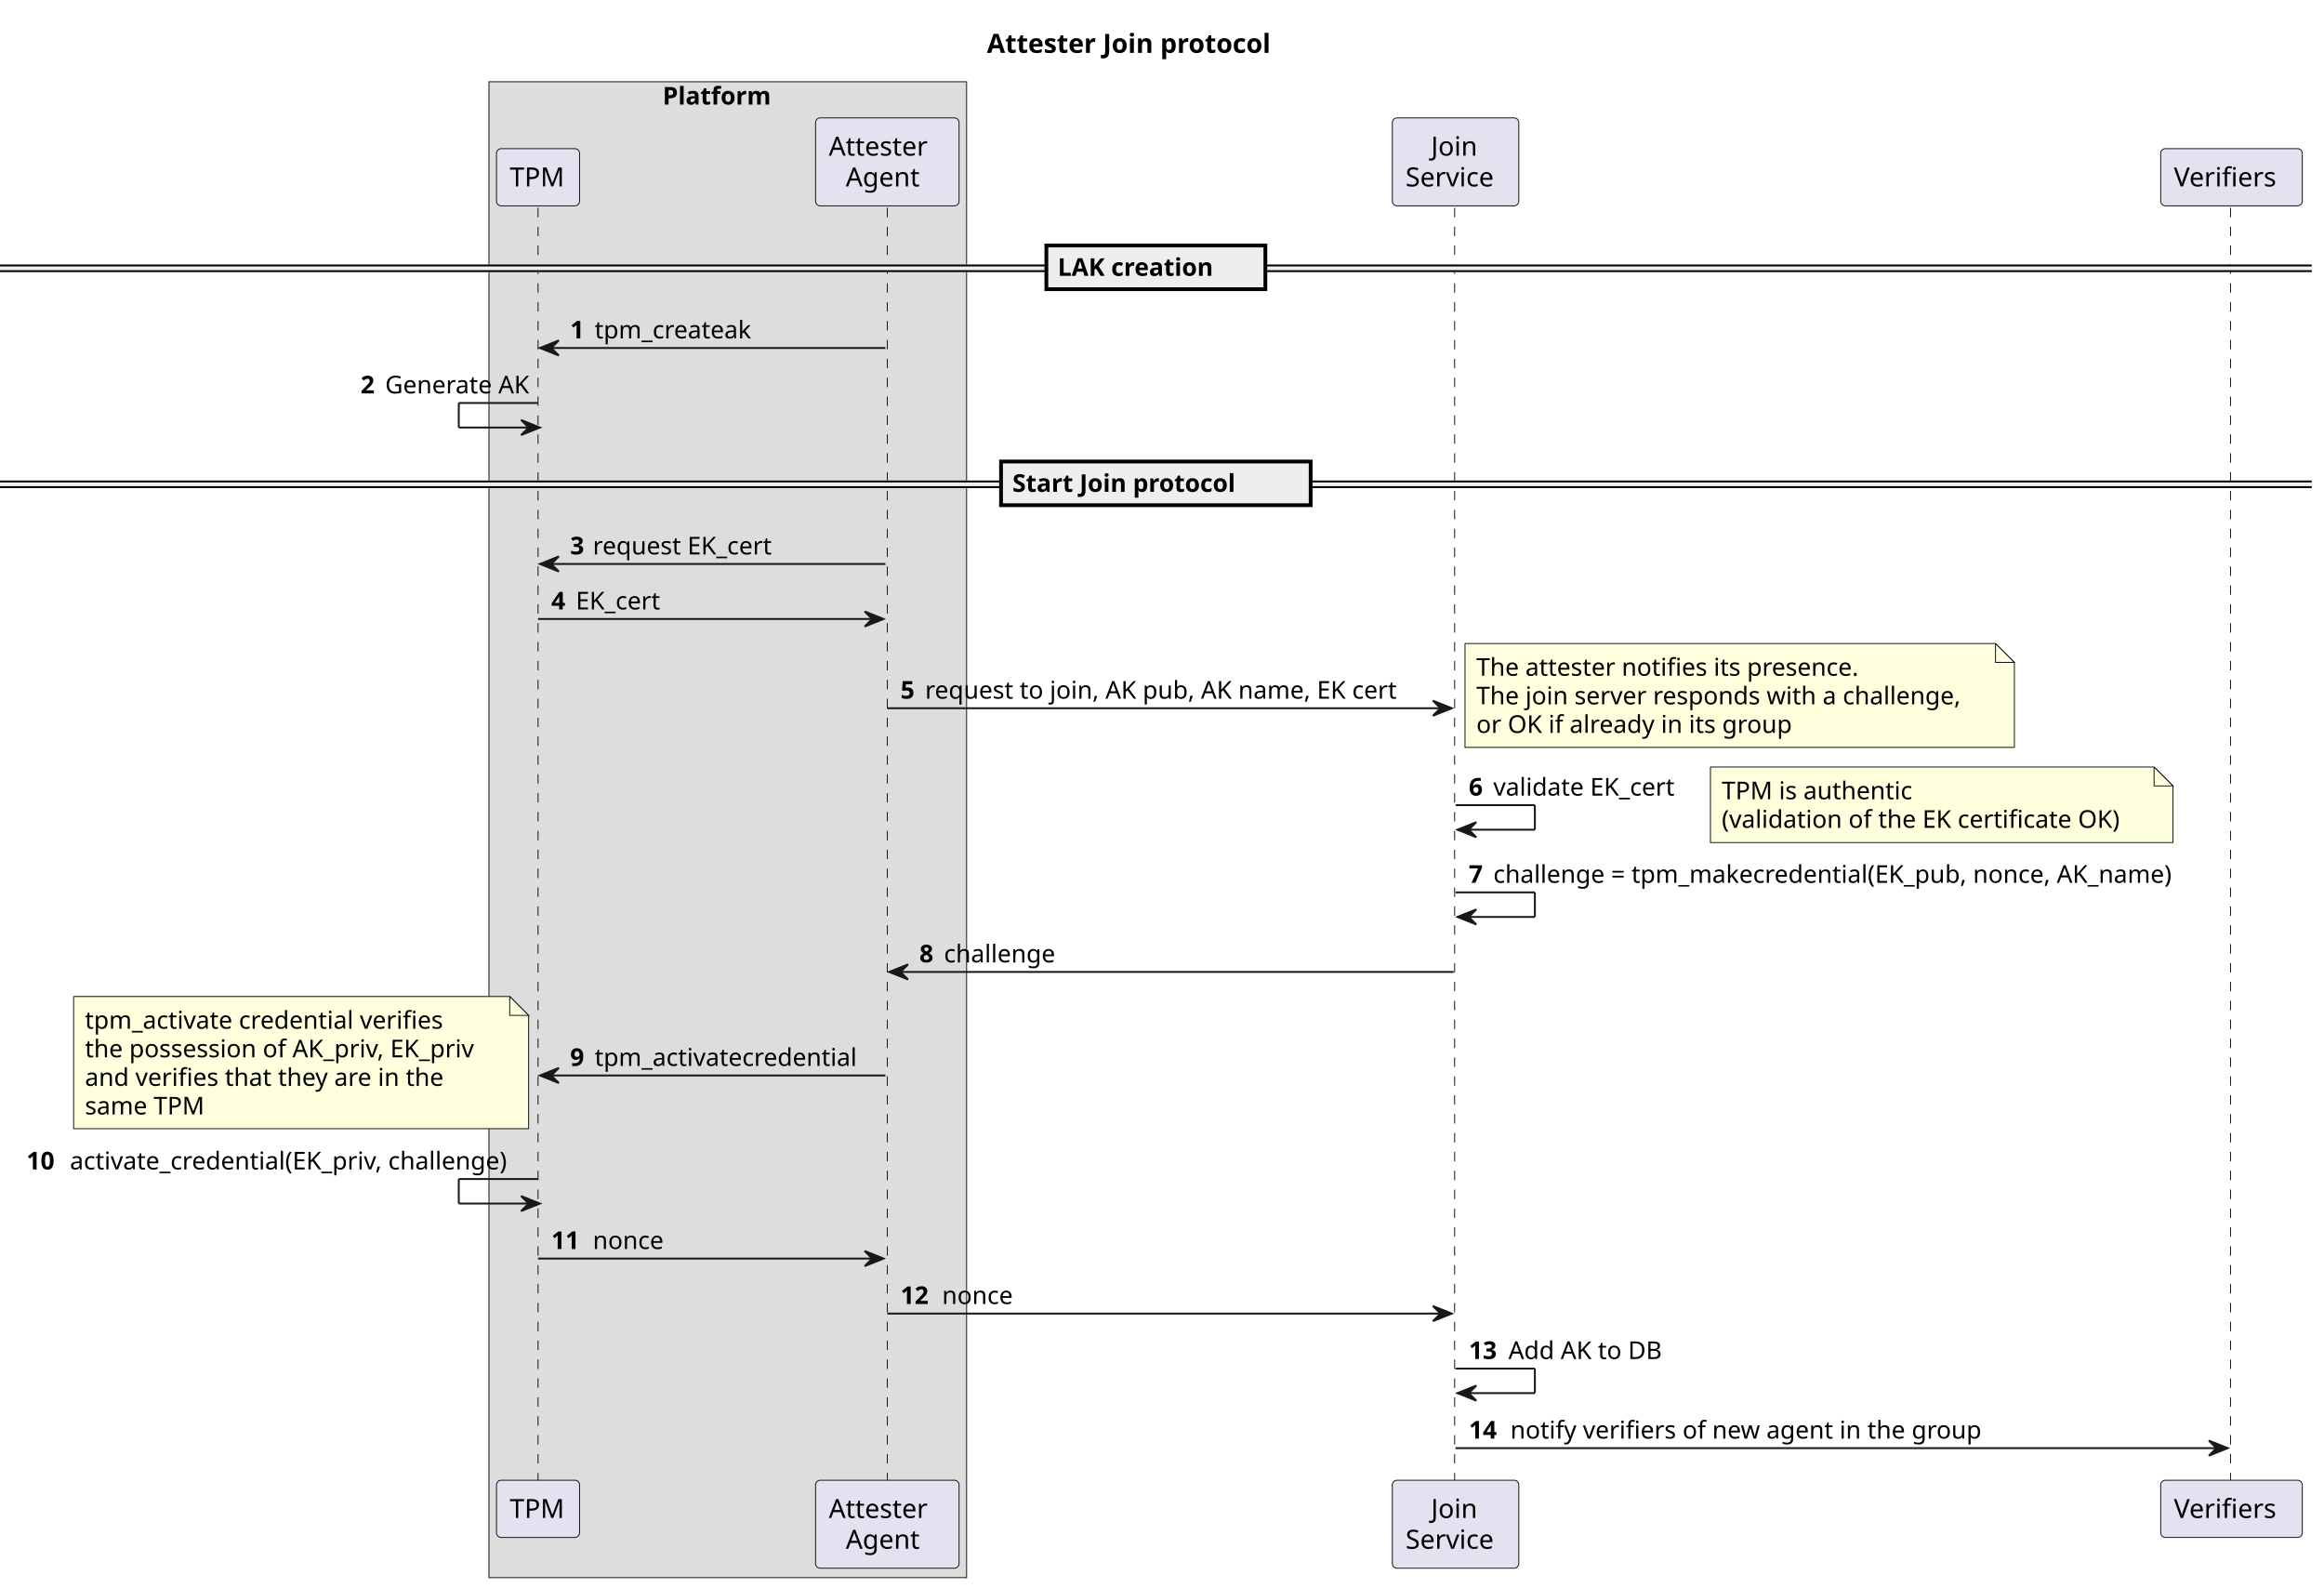
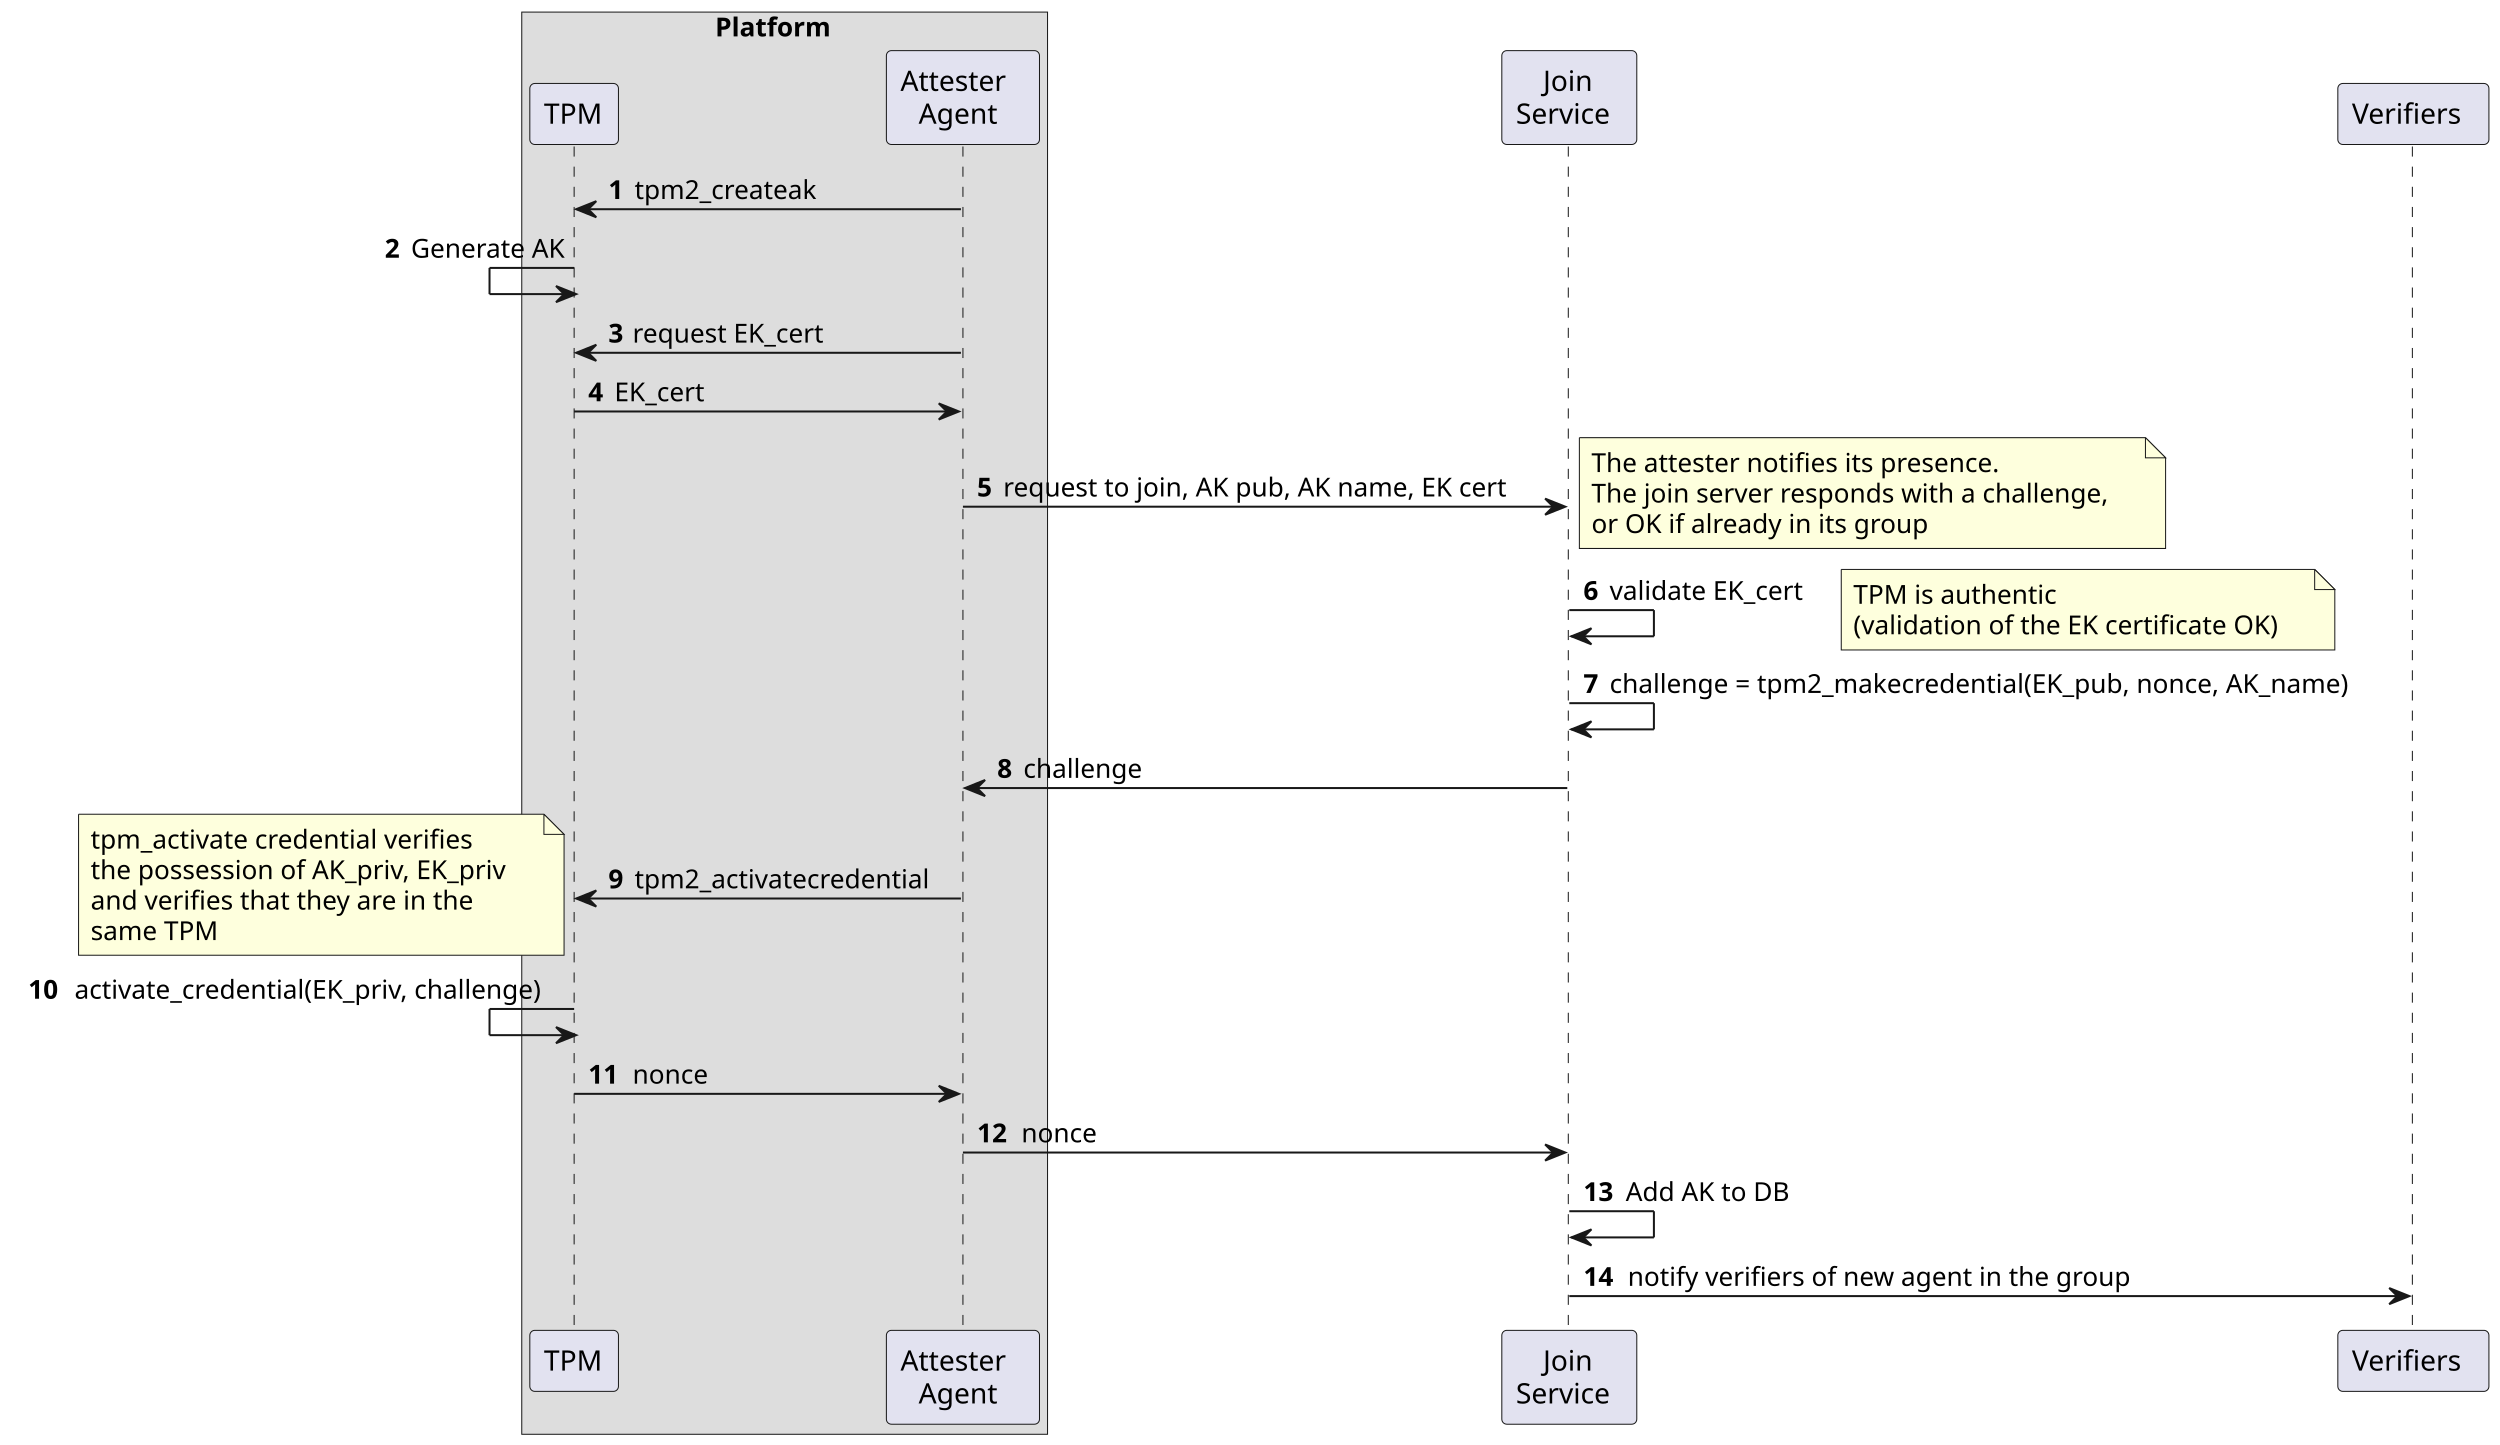
- <svg xmlns="http://www.w3.org/2000/svg" contentStyleType="text/css" height="841px" preserveAspectRatio="none" style="width:1231px;height:841px;background:#FFFFFF;" version="1.1" viewBox="0 0 1231 841" width="1231px" zoomAndPan="magnify">
+ <svg xmlns="http://www.w3.org/2000/svg" contentStyleType="text/css" height="717px" preserveAspectRatio="none" style="width:1241px;height:717px;background:#FFFFFF;" version="1.1" viewBox="0 0 1241 717" width="1241px" zoomAndPan="magnify">
  <defs />
  <g>
-     <text fill="#000000" font-family="sans-serif" font-size="14" font-weight="bold" lengthAdjust="spacing" textLength="178" x="522.75" y="27.995">Attester Join protocol</text>
-     <rect fill="#DDDDDD" height="792.242" style="stroke:#181818;stroke-width:0.5;" width="253" x="259" y="43.297" />
-     <text fill="#000000" font-family="sans-serif" font-size="13" font-weight="bold" lengthAdjust="spacing" textLength="69" x="351" y="55.364">Platform</text>
-     <line style="stroke:#181818;stroke-width:0.5;stroke-dasharray:5.0,5.0;" x1="285" x2="285" y1="110.023" y2="784.945" />
-     <line style="stroke:#181818;stroke-width:0.5;stroke-dasharray:5.0,5.0;" x1="470" x2="470" y1="110.023" y2="784.945" />
-     <line style="stroke:#181818;stroke-width:0.5;stroke-dasharray:5.0,5.0;" x1="770.5" x2="770.5" y1="110.023" y2="784.945" />
-     <line style="stroke:#181818;stroke-width:0.5;stroke-dasharray:5.0,5.0;" x1="1181.5" x2="1181.5" y1="110.023" y2="784.945" />
-     <rect fill="#E2E2F0" height="30.297" rx="2.5" ry="2.5" style="stroke:#181818;stroke-width:0.5;" width="44" x="263" y="78.727" />
-     <text fill="#000000" font-family="sans-serif" font-size="14" lengthAdjust="spacing" textLength="30" x="270" y="98.722">TPM</text>
-     <rect fill="#E2E2F0" height="30.297" rx="2.5" ry="2.5" style="stroke:#181818;stroke-width:0.5;" width="44" x="263" y="783.945" />
-     <text fill="#000000" font-family="sans-serif" font-size="14" lengthAdjust="spacing" textLength="30" x="270" y="803.94">TPM</text>
-     <rect fill="#E2E2F0" height="46.594" rx="2.5" ry="2.5" style="stroke:#181818;stroke-width:0.5;" width="76" x="432" y="62.43" />
-     <text fill="#000000" font-family="sans-serif" font-size="14" lengthAdjust="spacing" textLength="62" x="439" y="82.425">Attester</text>
-     <text fill="#000000" font-family="sans-serif" font-size="14" lengthAdjust="spacing" textLength="44" x="448" y="98.722">Agent</text>
-     <rect fill="#E2E2F0" height="46.594" rx="2.5" ry="2.5" style="stroke:#181818;stroke-width:0.5;" width="76" x="432" y="783.945" />
-     <text fill="#000000" font-family="sans-serif" font-size="14" lengthAdjust="spacing" textLength="62" x="439" y="803.94">Attester</text>
-     <text fill="#000000" font-family="sans-serif" font-size="14" lengthAdjust="spacing" textLength="44" x="448" y="820.237">Agent</text>
-     <rect fill="#E2E2F0" height="46.594" rx="2.5" ry="2.5" style="stroke:#181818;stroke-width:0.5;" width="67" x="737.5" y="62.43" />
-     <text fill="#000000" font-family="sans-serif" font-size="14" lengthAdjust="spacing" textLength="26" x="758" y="82.425">Join</text>
-     <text fill="#000000" font-family="sans-serif" font-size="14" lengthAdjust="spacing" textLength="53" x="744.5" y="98.722">Service</text>
-     <rect fill="#E2E2F0" height="46.594" rx="2.5" ry="2.5" style="stroke:#181818;stroke-width:0.5;" width="67" x="737.5" y="783.945" />
-     <text fill="#000000" font-family="sans-serif" font-size="14" lengthAdjust="spacing" textLength="26" x="758" y="803.94">Join</text>
-     <text fill="#000000" font-family="sans-serif" font-size="14" lengthAdjust="spacing" textLength="53" x="744.5" y="820.237">Service</text>
-     <rect fill="#E2E2F0" height="30.297" rx="2.5" ry="2.5" style="stroke:#181818;stroke-width:0.5;" width="75" x="1144.5" y="78.727" />
-     <text fill="#000000" font-family="sans-serif" font-size="14" lengthAdjust="spacing" textLength="61" x="1151.5" y="98.722">Verifiers</text>
-     <rect fill="#E2E2F0" height="30.297" rx="2.5" ry="2.5" style="stroke:#181818;stroke-width:0.5;" width="75" x="1144.5" y="783.945" />
-     <text fill="#000000" font-family="sans-serif" font-size="14" lengthAdjust="spacing" textLength="61" x="1151.5" y="803.94">Verifiers</text>
-     <rect fill="#EEEEEE" height="3" style="stroke:#EEEEEE;stroke-width:1.0;" width="1224.5" x="0" y="140.59" />
-     <line style="stroke:#000000;stroke-width:1.0;" x1="0" x2="1224.5" y1="140.59" y2="140.59" />
-     <line style="stroke:#000000;stroke-width:1.0;" x1="0" x2="1224.5" y1="143.59" y2="143.59" />
-     <rect fill="#EEEEEE" height="23.133" style="stroke:#000000;stroke-width:2.0;" width="116" x="554.25" y="130.023" />
-     <text fill="#000000" font-family="sans-serif" font-size="13" font-weight="bold" lengthAdjust="spacing" textLength="97" x="560.25" y="146.09">LAK creation</text>
-     <polygon fill="#181818" points="296,180.289,286,184.289,296,188.289,292,184.289" style="stroke:#181818;stroke-width:1.0;" />
-     <line style="stroke:#181818;stroke-width:1.0;" x1="290" x2="469" y1="184.289" y2="184.289" />
-     <text fill="#000000" font-family="sans-serif" font-size="13" font-weight="bold" lengthAdjust="spacing" textLength="9" x="302" y="179.223">1</text>
-     <text fill="#000000" font-family="sans-serif" font-size="13" lengthAdjust="spacing" textLength="89" x="315" y="179.223">tpm_createak</text>
-     <line style="stroke:#181818;stroke-width:1.0;" x1="243" x2="285" y1="213.422" y2="213.422" />
-     <line style="stroke:#181818;stroke-width:1.0;" x1="243" x2="243" y1="213.422" y2="226.422" />
-     <line style="stroke:#181818;stroke-width:1.0;" x1="243" x2="284" y1="226.422" y2="226.422" />
-     <polygon fill="#181818" points="276,222.422,286,226.422,276,230.422,280,226.422" style="stroke:#181818;stroke-width:1.0;" />
-     <text fill="#000000" font-family="sans-serif" font-size="13" font-weight="bold" lengthAdjust="spacing" textLength="9" x="191" y="208.356">2</text>
-     <text fill="#000000" font-family="sans-serif" font-size="13" lengthAdjust="spacing" textLength="81" x="204" y="208.356">Generate AK</text>
-     <rect fill="#EEEEEE" height="3" style="stroke:#EEEEEE;stroke-width:1.0;" width="1224.5" x="0" y="254.988" />
-     <line style="stroke:#000000;stroke-width:1.0;" x1="0" x2="1224.5" y1="254.988" y2="254.988" />
-     <line style="stroke:#000000;stroke-width:1.0;" x1="0" x2="1224.5" y1="257.988" y2="257.988" />
-     <rect fill="#EEEEEE" height="23.133" style="stroke:#000000;stroke-width:2.0;" width="164" x="530.25" y="244.422" />
-     <text fill="#000000" font-family="sans-serif" font-size="13" font-weight="bold" lengthAdjust="spacing" textLength="145" x="536.25" y="260.489">Start Join protocol</text>
-     <polygon fill="#181818" points="296,294.688,286,298.688,296,302.688,292,298.688" style="stroke:#181818;stroke-width:1.0;" />
-     <line style="stroke:#181818;stroke-width:1.0;" x1="290" x2="469" y1="298.688" y2="298.688" />
-     <text fill="#000000" font-family="sans-serif" font-size="13" font-weight="bold" lengthAdjust="spacing" textLength="8" x="302" y="293.622">3</text>
-     <text fill="#000000" font-family="sans-serif" font-size="13" lengthAdjust="spacing" textLength="101" x="314" y="293.622">request EK_cert</text>
-     <polygon fill="#181818" points="458,323.82,468,327.82,458,331.82,462,327.82" style="stroke:#181818;stroke-width:1.0;" />
-     <line style="stroke:#181818;stroke-width:1.0;" x1="285" x2="464" y1="327.82" y2="327.82" />
-     <text fill="#000000" font-family="sans-serif" font-size="13" font-weight="bold" lengthAdjust="spacing" textLength="9" x="292" y="322.754">4</text>
-     <text fill="#000000" font-family="sans-serif" font-size="13" lengthAdjust="spacing" textLength="48" x="305" y="322.754">EK_cert</text>
-     <polygon fill="#181818" points="759,371.086,769,375.086,759,379.086,763,375.086" style="stroke:#181818;stroke-width:1.0;" />
-     <line style="stroke:#181818;stroke-width:1.0;" x1="470" x2="765" y1="375.086" y2="375.086" />
-     <text fill="#000000" font-family="sans-serif" font-size="13" font-weight="bold" lengthAdjust="spacing" textLength="9" x="477" y="370.02">5</text>
-     <text fill="#000000" font-family="sans-serif" font-size="13" lengthAdjust="spacing" textLength="264" x="490" y="370.02">request to join, AK pub, AK name, EK cert</text>
-     <path d="M776,340.82 L776,395.82 L1067,395.82 L1067,350.82 L1057,340.82 L776,340.82 " fill="#FEFFDD" style="stroke:#181818;stroke-width:0.5;" />
-     <path d="M1057,340.82 L1057,350.82 L1067,350.82 L1057,340.82 " fill="#FEFFDD" style="stroke:#181818;stroke-width:0.5;" />
-     <text fill="#000000" font-family="sans-serif" font-size="13" lengthAdjust="spacing" textLength="216" x="782" y="357.887">The attester notifies its presence.</text>
-     <text fill="#000000" font-family="sans-serif" font-size="13" lengthAdjust="spacing" textLength="270" x="782" y="373.02">The join server responds with a challenge,</text>
-     <text fill="#000000" font-family="sans-serif" font-size="13" lengthAdjust="spacing" textLength="174" x="782" y="388.153">or OK if already in its group</text>
-     <line style="stroke:#181818;stroke-width:1.0;" x1="771" x2="813" y1="426.418" y2="426.418" />
-     <line style="stroke:#181818;stroke-width:1.0;" x1="813" x2="813" y1="426.418" y2="439.418" />
-     <line style="stroke:#181818;stroke-width:1.0;" x1="772" x2="813" y1="439.418" y2="439.418" />
-     <polygon fill="#181818" points="782,435.418,772,439.418,782,443.418,778,439.418" style="stroke:#181818;stroke-width:1.0;" />
-     <text fill="#000000" font-family="sans-serif" font-size="13" font-weight="bold" lengthAdjust="spacing" textLength="9" x="778" y="421.352">6</text>
-     <text fill="#000000" font-family="sans-serif" font-size="13" lengthAdjust="spacing" textLength="103" x="791" y="421.352">validate EK_cert</text>
-     <path d="M906,406.219 L906,446.219 L1151,446.219 L1151,416.219 L1141,406.219 L906,406.219 " fill="#FEFFDD" style="stroke:#181818;stroke-width:0.5;" />
-     <path d="M1141,406.219 L1141,416.219 L1151,416.219 L1141,406.219 " fill="#FEFFDD" style="stroke:#181818;stroke-width:0.5;" />
-     <text fill="#000000" font-family="sans-serif" font-size="13" lengthAdjust="spacing" textLength="104" x="912" y="423.286">TPM is authentic</text>
-     <text fill="#000000" font-family="sans-serif" font-size="13" lengthAdjust="spacing" textLength="224" x="912" y="438.418">(validation of the EK certificate OK)</text>
-     <line style="stroke:#181818;stroke-width:1.0;" x1="771" x2="813" y1="472.617" y2="472.617" />
-     <line style="stroke:#181818;stroke-width:1.0;" x1="813" x2="813" y1="472.617" y2="485.617" />
-     <line style="stroke:#181818;stroke-width:1.0;" x1="772" x2="813" y1="485.617" y2="485.617" />
-     <polygon fill="#181818" points="782,481.617,772,485.617,782,489.617,778,485.617" style="stroke:#181818;stroke-width:1.0;" />
-     <text fill="#000000" font-family="sans-serif" font-size="13" font-weight="bold" lengthAdjust="spacing" textLength="9" x="778" y="467.551">7</text>
-     <text fill="#000000" font-family="sans-serif" font-size="13" lengthAdjust="spacing" textLength="384" x="791" y="467.551">challenge = tpm_makecredential(EK_pub, nonce, AK_name)</text>
-     <polygon fill="#181818" points="481,510.75,471,514.75,481,518.75,477,514.75" style="stroke:#181818;stroke-width:1.0;" />
-     <line style="stroke:#181818;stroke-width:1.0;" x1="475" x2="770" y1="514.75" y2="514.75" />
-     <text fill="#000000" font-family="sans-serif" font-size="13" font-weight="bold" lengthAdjust="spacing" textLength="9" x="487" y="509.684">8</text>
-     <text fill="#000000" font-family="sans-serif" font-size="13" lengthAdjust="spacing" textLength="61" x="500" y="509.684">challenge</text>
-     <polygon fill="#181818" points="296,565.582,286,569.582,296,573.582,292,569.582" style="stroke:#181818;stroke-width:1.0;" />
-     <line style="stroke:#181818;stroke-width:1.0;" x1="290" x2="469" y1="569.582" y2="569.582" />
-     <text fill="#000000" font-family="sans-serif" font-size="13" font-weight="bold" lengthAdjust="spacing" textLength="9" x="302" y="564.516">9</text>
-     <text fill="#000000" font-family="sans-serif" font-size="13" lengthAdjust="spacing" textLength="148" x="315" y="564.516">tpm_activatecredential</text>
-     <path d="M39,527.75 L39,597.75 L280,597.75 L280,537.75 L270,527.75 L39,527.75 " fill="#FEFFDD" style="stroke:#181818;stroke-width:0.5;" />
-     <path d="M270,527.75 L270,537.75 L280,537.75 L270,527.75 " fill="#FEFFDD" style="stroke:#181818;stroke-width:0.5;" />
-     <text fill="#000000" font-family="sans-serif" font-size="13" lengthAdjust="spacing" textLength="203" x="45" y="544.817">tpm_activate credential verifies</text>
-     <text fill="#000000" font-family="sans-serif" font-size="13" lengthAdjust="spacing" textLength="220" x="45" y="559.95">the possession of AK_priv, EK_priv</text>
-     <text fill="#000000" font-family="sans-serif" font-size="13" lengthAdjust="spacing" textLength="203" x="45" y="575.082">and verifies that they are in the</text>
-     <text fill="#000000" font-family="sans-serif" font-size="13" lengthAdjust="spacing" textLength="66" x="45" y="590.215">same TPM</text>
-     <line style="stroke:#181818;stroke-width:1.0;" x1="243" x2="285" y1="624.414" y2="624.414" />
-     <line style="stroke:#181818;stroke-width:1.0;" x1="243" x2="243" y1="624.414" y2="637.414" />
-     <line style="stroke:#181818;stroke-width:1.0;" x1="243" x2="284" y1="637.414" y2="637.414" />
-     <polygon fill="#181818" points="276,633.414,286,637.414,276,641.414,280,637.414" style="stroke:#181818;stroke-width:1.0;" />
-     <text fill="#000000" font-family="sans-serif" font-size="13" font-weight="bold" lengthAdjust="spacing" textLength="19" x="14" y="619.348">10</text>
-     <text fill="#000000" font-family="sans-serif" font-size="13" lengthAdjust="spacing" textLength="248" x="37" y="619.348">activate_credential(EK_priv, challenge)</text>
-     <polygon fill="#181818" points="458,662.547,468,666.547,458,670.547,462,666.547" style="stroke:#181818;stroke-width:1.0;" />
-     <line style="stroke:#181818;stroke-width:1.0;" x1="285" x2="464" y1="666.547" y2="666.547" />
-     <text fill="#000000" font-family="sans-serif" font-size="13" font-weight="bold" lengthAdjust="spacing" textLength="18" x="292" y="661.481">11</text>
-     <text fill="#000000" font-family="sans-serif" font-size="13" lengthAdjust="spacing" textLength="39" x="314" y="661.481">nonce</text>
-     <polygon fill="#181818" points="759,691.68,769,695.68,759,699.68,763,695.68" style="stroke:#181818;stroke-width:1.0;" />
-     <line style="stroke:#181818;stroke-width:1.0;" x1="470" x2="765" y1="695.68" y2="695.68" />
-     <text fill="#000000" font-family="sans-serif" font-size="13" font-weight="bold" lengthAdjust="spacing" textLength="18" x="477" y="690.614">12</text>
-     <text fill="#000000" font-family="sans-serif" font-size="13" lengthAdjust="spacing" textLength="39" x="499" y="690.614">nonce</text>
-     <line style="stroke:#181818;stroke-width:1.0;" x1="771" x2="813" y1="724.812" y2="724.812" />
-     <line style="stroke:#181818;stroke-width:1.0;" x1="813" x2="813" y1="724.812" y2="737.812" />
-     <line style="stroke:#181818;stroke-width:1.0;" x1="772" x2="813" y1="737.812" y2="737.812" />
-     <polygon fill="#181818" points="782,733.812,772,737.812,782,741.812,778,737.812" style="stroke:#181818;stroke-width:1.0;" />
-     <text fill="#000000" font-family="sans-serif" font-size="13" font-weight="bold" lengthAdjust="spacing" textLength="17" x="778" y="719.747">13</text>
-     <text fill="#000000" font-family="sans-serif" font-size="13" lengthAdjust="spacing" textLength="85" x="799" y="719.747">Add AK to DB</text>
-     <polygon fill="#181818" points="1170,762.945,1180,766.945,1170,770.945,1174,766.945" style="stroke:#181818;stroke-width:1.0;" />
-     <line style="stroke:#181818;stroke-width:1.0;" x1="771" x2="1176" y1="766.945" y2="766.945" />
-     <text fill="#000000" font-family="sans-serif" font-size="13" font-weight="bold" lengthAdjust="spacing" textLength="18" x="778" y="761.879">14</text>
-     <text fill="#000000" font-family="sans-serif" font-size="13" lengthAdjust="spacing" textLength="263" x="800" y="761.879">notify verifiers of new agent in the group</text>
+     <rect fill="#DDDDDD" height="705.977" style="stroke:#181818;stroke-width:0.5;" width="261" x="259" y="6" />
+     <text fill="#000000" font-family="sans-serif" font-size="13" font-weight="bold" lengthAdjust="spacing" textLength="69" x="355" y="18.067">Platform</text>
+     <line style="stroke:#181818;stroke-width:0.5;stroke-dasharray:5.0,5.0;" x1="285" x2="285" y1="72.727" y2="661.383" />
+     <line style="stroke:#181818;stroke-width:0.5;stroke-dasharray:5.0,5.0;" x1="478" x2="478" y1="72.727" y2="661.383" />
+     <line style="stroke:#181818;stroke-width:0.5;stroke-dasharray:5.0,5.0;" x1="778.5" x2="778.5" y1="72.727" y2="661.383" />
+     <line style="stroke:#181818;stroke-width:0.5;stroke-dasharray:5.0,5.0;" x1="1197.5" x2="1197.5" y1="72.727" y2="661.383" />
+     <rect fill="#E2E2F0" height="30.297" rx="2.5" ry="2.5" style="stroke:#181818;stroke-width:0.5;" width="44" x="263" y="41.43" />
+     <text fill="#000000" font-family="sans-serif" font-size="14" lengthAdjust="spacing" textLength="30" x="270" y="61.425">TPM</text>
+     <rect fill="#E2E2F0" height="30.297" rx="2.5" ry="2.5" style="stroke:#181818;stroke-width:0.5;" width="44" x="263" y="660.383" />
+     <text fill="#000000" font-family="sans-serif" font-size="14" lengthAdjust="spacing" textLength="30" x="270" y="680.378">TPM</text>
+     <rect fill="#E2E2F0" height="46.594" rx="2.5" ry="2.5" style="stroke:#181818;stroke-width:0.5;" width="76" x="440" y="25.133" />
+     <text fill="#000000" font-family="sans-serif" font-size="14" lengthAdjust="spacing" textLength="62" x="447" y="45.128">Attester</text>
+     <text fill="#000000" font-family="sans-serif" font-size="14" lengthAdjust="spacing" textLength="44" x="456" y="61.425">Agent</text>
+     <rect fill="#E2E2F0" height="46.594" rx="2.5" ry="2.5" style="stroke:#181818;stroke-width:0.5;" width="76" x="440" y="660.383" />
+     <text fill="#000000" font-family="sans-serif" font-size="14" lengthAdjust="spacing" textLength="62" x="447" y="680.378">Attester</text>
+     <text fill="#000000" font-family="sans-serif" font-size="14" lengthAdjust="spacing" textLength="44" x="456" y="696.675">Agent</text>
+     <rect fill="#E2E2F0" height="46.594" rx="2.5" ry="2.5" style="stroke:#181818;stroke-width:0.5;" width="67" x="745.5" y="25.133" />
+     <text fill="#000000" font-family="sans-serif" font-size="14" lengthAdjust="spacing" textLength="26" x="766" y="45.128">Join</text>
+     <text fill="#000000" font-family="sans-serif" font-size="14" lengthAdjust="spacing" textLength="53" x="752.5" y="61.425">Service</text>
+     <rect fill="#E2E2F0" height="46.594" rx="2.5" ry="2.5" style="stroke:#181818;stroke-width:0.5;" width="67" x="745.5" y="660.383" />
+     <text fill="#000000" font-family="sans-serif" font-size="14" lengthAdjust="spacing" textLength="26" x="766" y="680.378">Join</text>
+     <text fill="#000000" font-family="sans-serif" font-size="14" lengthAdjust="spacing" textLength="53" x="752.5" y="696.675">Service</text>
+     <rect fill="#E2E2F0" height="30.297" rx="2.5" ry="2.5" style="stroke:#181818;stroke-width:0.5;" width="75" x="1160.5" y="41.43" />
+     <text fill="#000000" font-family="sans-serif" font-size="14" lengthAdjust="spacing" textLength="61" x="1167.5" y="61.425">Verifiers</text>
+     <rect fill="#E2E2F0" height="30.297" rx="2.5" ry="2.5" style="stroke:#181818;stroke-width:0.5;" width="75" x="1160.5" y="660.383" />
+     <text fill="#000000" font-family="sans-serif" font-size="14" lengthAdjust="spacing" textLength="61" x="1167.5" y="680.378">Verifiers</text>
+     <polygon fill="#181818" points="296,99.859,286,103.859,296,107.859,292,103.859" style="stroke:#181818;stroke-width:1.0;" />
+     <line style="stroke:#181818;stroke-width:1.0;" x1="290" x2="477" y1="103.859" y2="103.859" />
+     <text fill="#000000" font-family="sans-serif" font-size="13" font-weight="bold" lengthAdjust="spacing" textLength="9" x="302" y="98.793">1</text>
+     <text fill="#000000" font-family="sans-serif" font-size="13" lengthAdjust="spacing" textLength="97" x="315" y="98.793">tpm2_createak</text>
+     <line style="stroke:#181818;stroke-width:1.0;" x1="243" x2="285" y1="132.992" y2="132.992" />
+     <line style="stroke:#181818;stroke-width:1.0;" x1="243" x2="243" y1="132.992" y2="145.992" />
+     <line style="stroke:#181818;stroke-width:1.0;" x1="243" x2="284" y1="145.992" y2="145.992" />
+     <polygon fill="#181818" points="276,141.992,286,145.992,276,149.992,280,145.992" style="stroke:#181818;stroke-width:1.0;" />
+     <text fill="#000000" font-family="sans-serif" font-size="13" font-weight="bold" lengthAdjust="spacing" textLength="9" x="191" y="127.926">2</text>
+     <text fill="#000000" font-family="sans-serif" font-size="13" lengthAdjust="spacing" textLength="81" x="204" y="127.926">Generate AK</text>
+     <polygon fill="#181818" points="296,171.125,286,175.125,296,179.125,292,175.125" style="stroke:#181818;stroke-width:1.0;" />
+     <line style="stroke:#181818;stroke-width:1.0;" x1="290" x2="477" y1="175.125" y2="175.125" />
+     <text fill="#000000" font-family="sans-serif" font-size="13" font-weight="bold" lengthAdjust="spacing" textLength="8" x="302" y="170.059">3</text>
+     <text fill="#000000" font-family="sans-serif" font-size="13" lengthAdjust="spacing" textLength="101" x="314" y="170.059">request EK_cert</text>
+     <polygon fill="#181818" points="466,200.258,476,204.258,466,208.258,470,204.258" style="stroke:#181818;stroke-width:1.0;" />
+     <line style="stroke:#181818;stroke-width:1.0;" x1="285" x2="472" y1="204.258" y2="204.258" />
+     <text fill="#000000" font-family="sans-serif" font-size="13" font-weight="bold" lengthAdjust="spacing" textLength="9" x="292" y="199.192">4</text>
+     <text fill="#000000" font-family="sans-serif" font-size="13" lengthAdjust="spacing" textLength="48" x="305" y="199.192">EK_cert</text>
+     <polygon fill="#181818" points="767,247.523,777,251.523,767,255.523,771,251.523" style="stroke:#181818;stroke-width:1.0;" />
+     <line style="stroke:#181818;stroke-width:1.0;" x1="478" x2="773" y1="251.523" y2="251.523" />
+     <text fill="#000000" font-family="sans-serif" font-size="13" font-weight="bold" lengthAdjust="spacing" textLength="9" x="485" y="246.458">5</text>
+     <text fill="#000000" font-family="sans-serif" font-size="13" lengthAdjust="spacing" textLength="264" x="498" y="246.458">request to join, AK pub, AK name, EK cert</text>
+     <path d="M784,217.258 L784,272.258 L1075,272.258 L1075,227.258 L1065,217.258 L784,217.258 " fill="#FEFFDD" style="stroke:#181818;stroke-width:0.5;" />
+     <path d="M1065,217.258 L1065,227.258 L1075,227.258 L1065,217.258 " fill="#FEFFDD" style="stroke:#181818;stroke-width:0.5;" />
+     <text fill="#000000" font-family="sans-serif" font-size="13" lengthAdjust="spacing" textLength="216" x="790" y="234.325">The attester notifies its presence.</text>
+     <text fill="#000000" font-family="sans-serif" font-size="13" lengthAdjust="spacing" textLength="270" x="790" y="249.458">The join server responds with a challenge,</text>
+     <text fill="#000000" font-family="sans-serif" font-size="13" lengthAdjust="spacing" textLength="174" x="790" y="264.59">or OK if already in its group</text>
+     <line style="stroke:#181818;stroke-width:1.0;" x1="779" x2="821" y1="302.856" y2="302.856" />
+     <line style="stroke:#181818;stroke-width:1.0;" x1="821" x2="821" y1="302.856" y2="315.856" />
+     <line style="stroke:#181818;stroke-width:1.0;" x1="780" x2="821" y1="315.856" y2="315.856" />
+     <polygon fill="#181818" points="790,311.856,780,315.856,790,319.856,786,315.856" style="stroke:#181818;stroke-width:1.0;" />
+     <text fill="#000000" font-family="sans-serif" font-size="13" font-weight="bold" lengthAdjust="spacing" textLength="9" x="786" y="297.79">6</text>
+     <text fill="#000000" font-family="sans-serif" font-size="13" lengthAdjust="spacing" textLength="103" x="799" y="297.79">validate EK_cert</text>
+     <path d="M914,282.656 L914,322.656 L1159,322.656 L1159,292.656 L1149,282.656 L914,282.656 " fill="#FEFFDD" style="stroke:#181818;stroke-width:0.5;" />
+     <path d="M1149,282.656 L1149,292.656 L1159,292.656 L1149,282.656 " fill="#FEFFDD" style="stroke:#181818;stroke-width:0.5;" />
+     <text fill="#000000" font-family="sans-serif" font-size="13" lengthAdjust="spacing" textLength="104" x="920" y="299.723">TPM is authentic</text>
+     <text fill="#000000" font-family="sans-serif" font-size="13" lengthAdjust="spacing" textLength="224" x="920" y="314.856">(validation of the EK certificate OK)</text>
+     <line style="stroke:#181818;stroke-width:1.0;" x1="779" x2="821" y1="349.055" y2="349.055" />
+     <line style="stroke:#181818;stroke-width:1.0;" x1="821" x2="821" y1="349.055" y2="362.055" />
+     <line style="stroke:#181818;stroke-width:1.0;" x1="780" x2="821" y1="362.055" y2="362.055" />
+     <polygon fill="#181818" points="790,358.055,780,362.055,790,366.055,786,362.055" style="stroke:#181818;stroke-width:1.0;" />
+     <text fill="#000000" font-family="sans-serif" font-size="13" font-weight="bold" lengthAdjust="spacing" textLength="9" x="786" y="343.989">7</text>
+     <text fill="#000000" font-family="sans-serif" font-size="13" lengthAdjust="spacing" textLength="392" x="799" y="343.989">challenge = tpm2_makecredential(EK_pub, nonce, AK_name)</text>
+     <polygon fill="#181818" points="489,387.188,479,391.188,489,395.188,485,391.188" style="stroke:#181818;stroke-width:1.0;" />
+     <line style="stroke:#181818;stroke-width:1.0;" x1="483" x2="778" y1="391.188" y2="391.188" />
+     <text fill="#000000" font-family="sans-serif" font-size="13" font-weight="bold" lengthAdjust="spacing" textLength="9" x="495" y="386.122">8</text>
+     <text fill="#000000" font-family="sans-serif" font-size="13" lengthAdjust="spacing" textLength="61" x="508" y="386.122">challenge</text>
+     <polygon fill="#181818" points="296,442.019,286,446.019,296,450.019,292,446.019" style="stroke:#181818;stroke-width:1.0;" />
+     <line style="stroke:#181818;stroke-width:1.0;" x1="290" x2="477" y1="446.019" y2="446.019" />
+     <text fill="#000000" font-family="sans-serif" font-size="13" font-weight="bold" lengthAdjust="spacing" textLength="9" x="302" y="440.954">9</text>
+     <text fill="#000000" font-family="sans-serif" font-size="13" lengthAdjust="spacing" textLength="156" x="315" y="440.954">tpm2_activatecredential</text>
+     <path d="M39,404.188 L39,474.188 L280,474.188 L280,414.188 L270,404.188 L39,404.188 " fill="#FEFFDD" style="stroke:#181818;stroke-width:0.5;" />
+     <path d="M270,404.188 L270,414.188 L280,414.188 L270,404.188 " fill="#FEFFDD" style="stroke:#181818;stroke-width:0.5;" />
+     <text fill="#000000" font-family="sans-serif" font-size="13" lengthAdjust="spacing" textLength="203" x="45" y="421.254">tpm_activate credential verifies</text>
+     <text fill="#000000" font-family="sans-serif" font-size="13" lengthAdjust="spacing" textLength="220" x="45" y="436.387">the possession of AK_priv, EK_priv</text>
+     <text fill="#000000" font-family="sans-serif" font-size="13" lengthAdjust="spacing" textLength="203" x="45" y="451.52">and verifies that they are in the</text>
+     <text fill="#000000" font-family="sans-serif" font-size="13" lengthAdjust="spacing" textLength="66" x="45" y="466.653">same TPM</text>
+     <line style="stroke:#181818;stroke-width:1.0;" x1="243" x2="285" y1="500.852" y2="500.852" />
+     <line style="stroke:#181818;stroke-width:1.0;" x1="243" x2="243" y1="500.852" y2="513.852" />
+     <line style="stroke:#181818;stroke-width:1.0;" x1="243" x2="284" y1="513.852" y2="513.852" />
+     <polygon fill="#181818" points="276,509.852,286,513.852,276,517.852,280,513.852" style="stroke:#181818;stroke-width:1.0;" />
+     <text fill="#000000" font-family="sans-serif" font-size="13" font-weight="bold" lengthAdjust="spacing" textLength="19" x="14" y="495.786">10</text>
+     <text fill="#000000" font-family="sans-serif" font-size="13" lengthAdjust="spacing" textLength="248" x="37" y="495.786">activate_credential(EK_priv, challenge)</text>
+     <polygon fill="#181818" points="466,538.984,476,542.984,466,546.984,470,542.984" style="stroke:#181818;stroke-width:1.0;" />
+     <line style="stroke:#181818;stroke-width:1.0;" x1="285" x2="472" y1="542.984" y2="542.984" />
+     <text fill="#000000" font-family="sans-serif" font-size="13" font-weight="bold" lengthAdjust="spacing" textLength="18" x="292" y="537.918">11</text>
+     <text fill="#000000" font-family="sans-serif" font-size="13" lengthAdjust="spacing" textLength="39" x="314" y="537.918">nonce</text>
+     <polygon fill="#181818" points="767,568.117,777,572.117,767,576.117,771,572.117" style="stroke:#181818;stroke-width:1.0;" />
+     <line style="stroke:#181818;stroke-width:1.0;" x1="478" x2="773" y1="572.117" y2="572.117" />
+     <text fill="#000000" font-family="sans-serif" font-size="13" font-weight="bold" lengthAdjust="spacing" textLength="18" x="485" y="567.051">12</text>
+     <text fill="#000000" font-family="sans-serif" font-size="13" lengthAdjust="spacing" textLength="39" x="507" y="567.051">nonce</text>
+     <line style="stroke:#181818;stroke-width:1.0;" x1="779" x2="821" y1="601.25" y2="601.25" />
+     <line style="stroke:#181818;stroke-width:1.0;" x1="821" x2="821" y1="601.25" y2="614.25" />
+     <line style="stroke:#181818;stroke-width:1.0;" x1="780" x2="821" y1="614.25" y2="614.25" />
+     <polygon fill="#181818" points="790,610.25,780,614.25,790,618.25,786,614.25" style="stroke:#181818;stroke-width:1.0;" />
+     <text fill="#000000" font-family="sans-serif" font-size="13" font-weight="bold" lengthAdjust="spacing" textLength="17" x="786" y="596.184">13</text>
+     <text fill="#000000" font-family="sans-serif" font-size="13" lengthAdjust="spacing" textLength="85" x="807" y="596.184">Add AK to DB</text>
+     <polygon fill="#181818" points="1186,639.383,1196,643.383,1186,647.383,1190,643.383" style="stroke:#181818;stroke-width:1.0;" />
+     <line style="stroke:#181818;stroke-width:1.0;" x1="779" x2="1192" y1="643.383" y2="643.383" />
+     <text fill="#000000" font-family="sans-serif" font-size="13" font-weight="bold" lengthAdjust="spacing" textLength="18" x="786" y="638.317">14</text>
+     <text fill="#000000" font-family="sans-serif" font-size="13" lengthAdjust="spacing" textLength="263" x="808" y="638.317">notify verifiers of new agent in the group</text>
  </g>
</svg>
